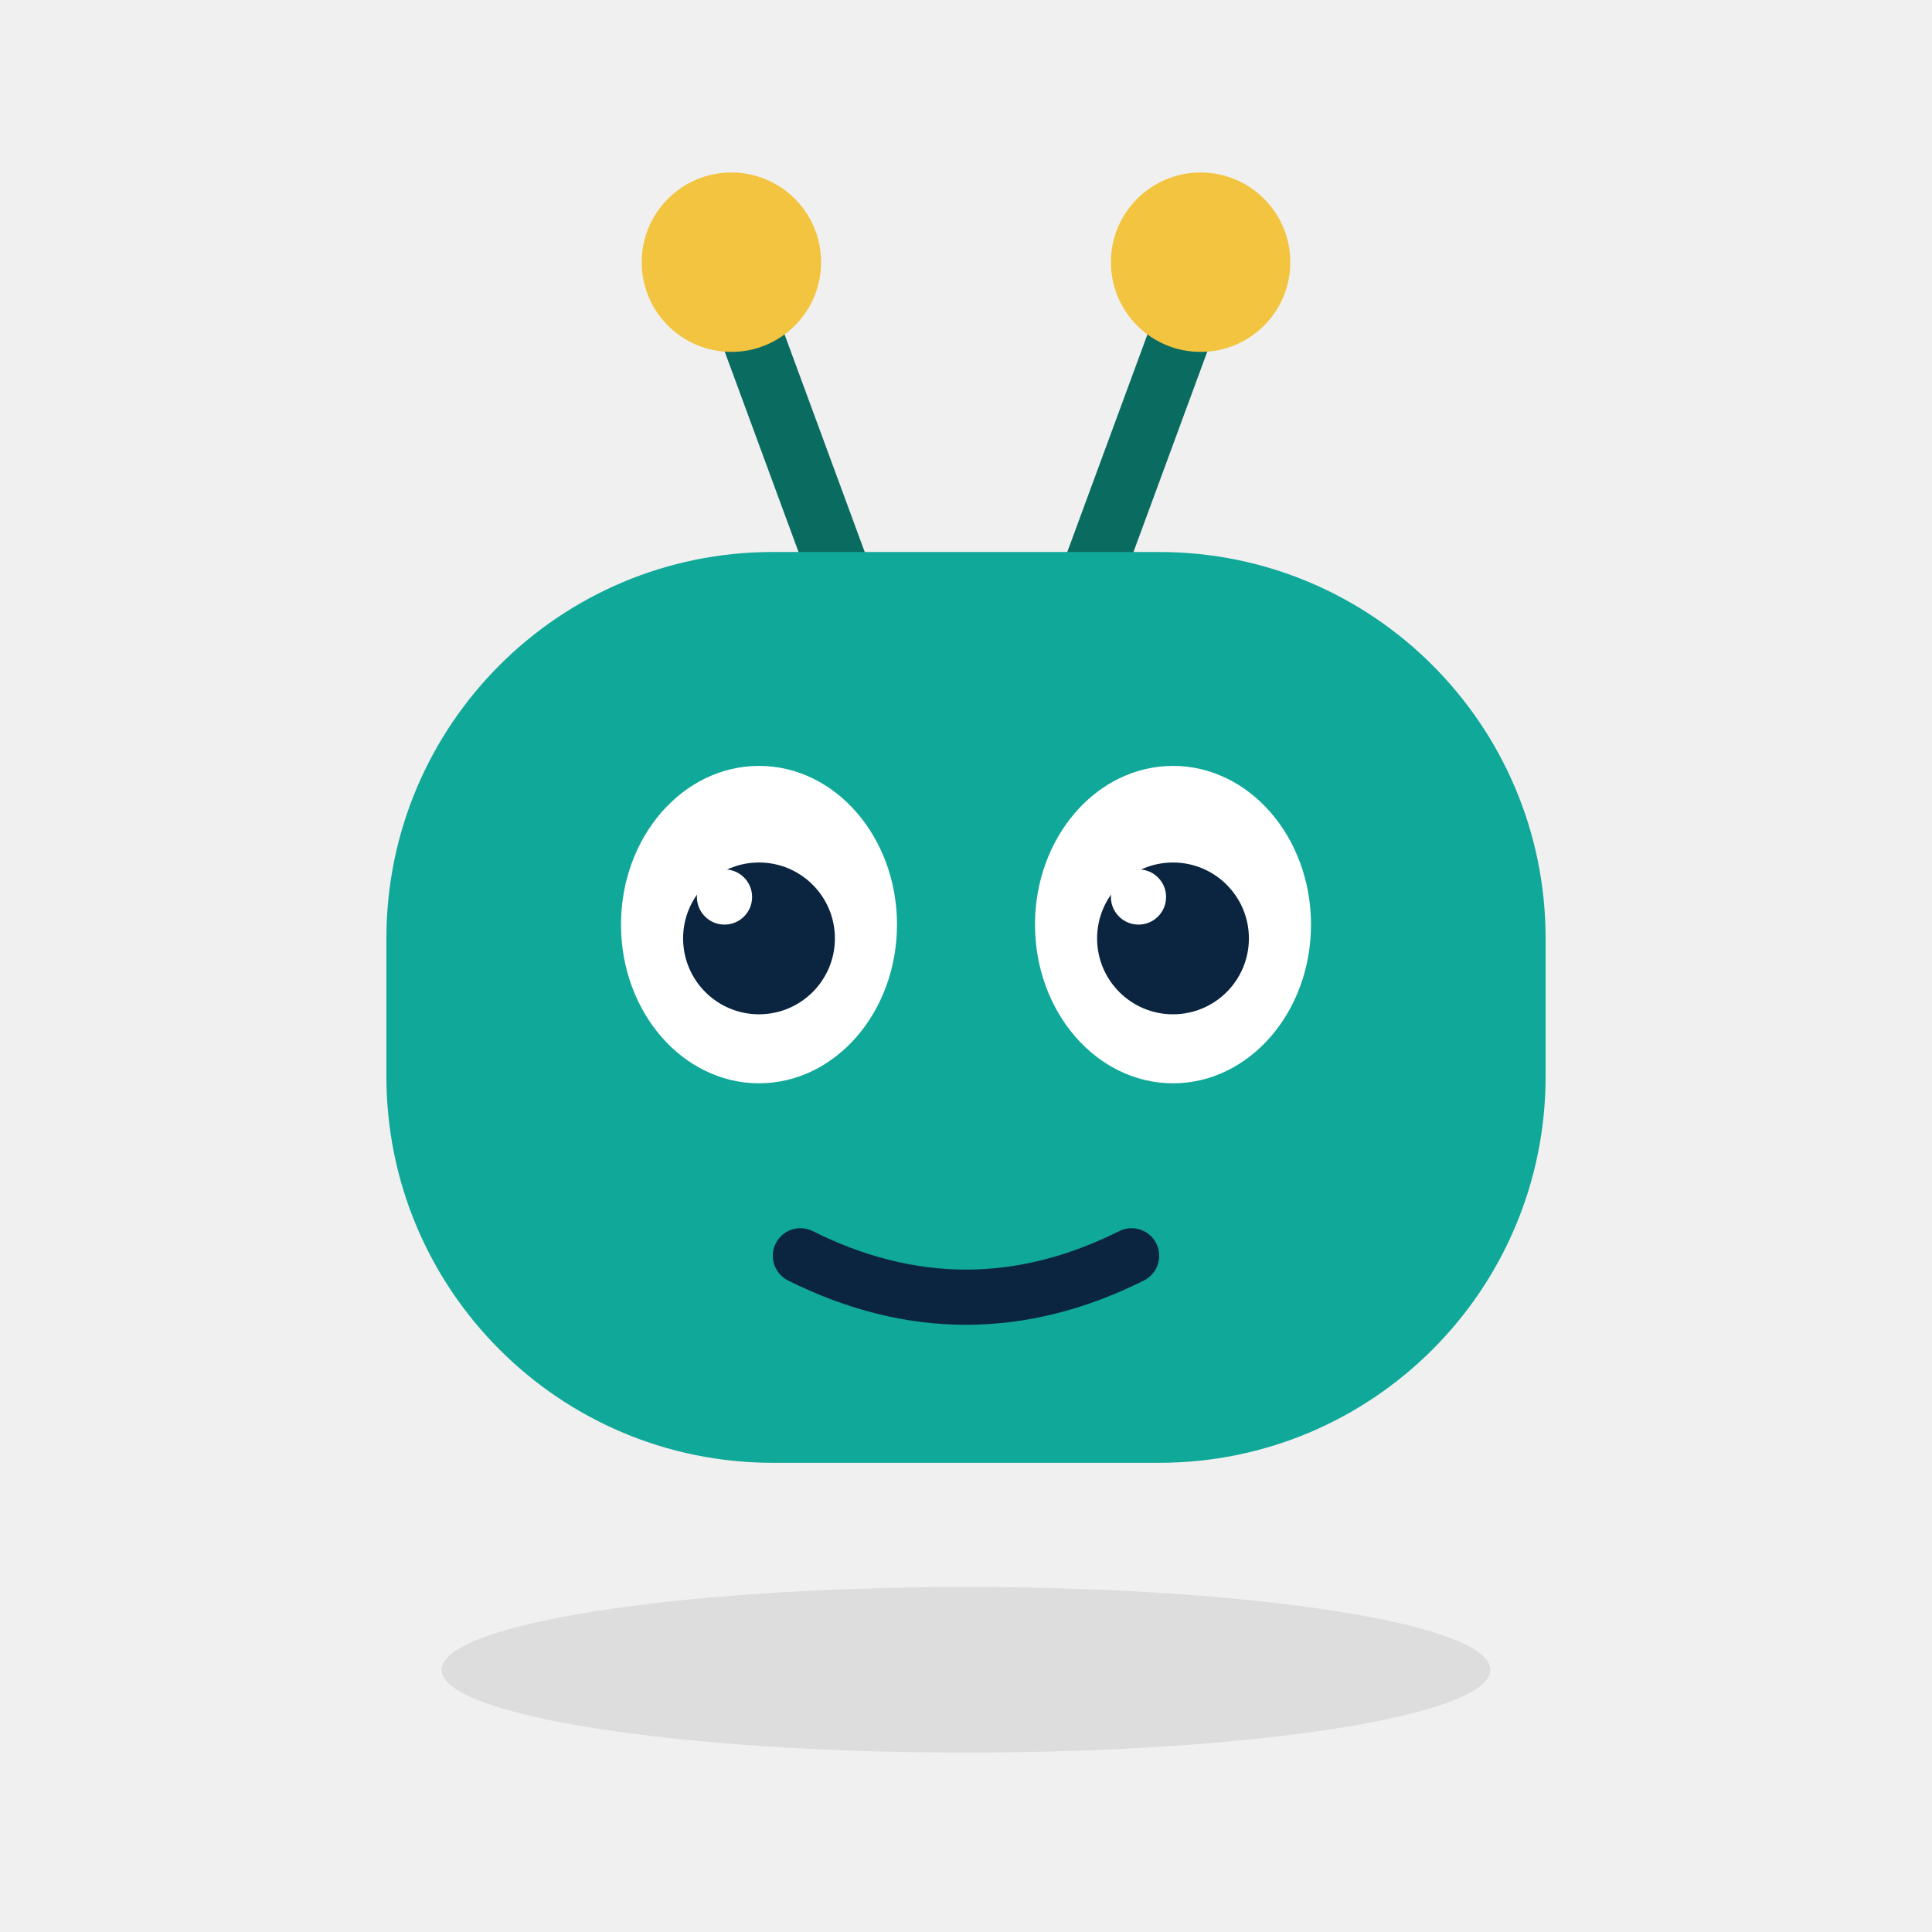
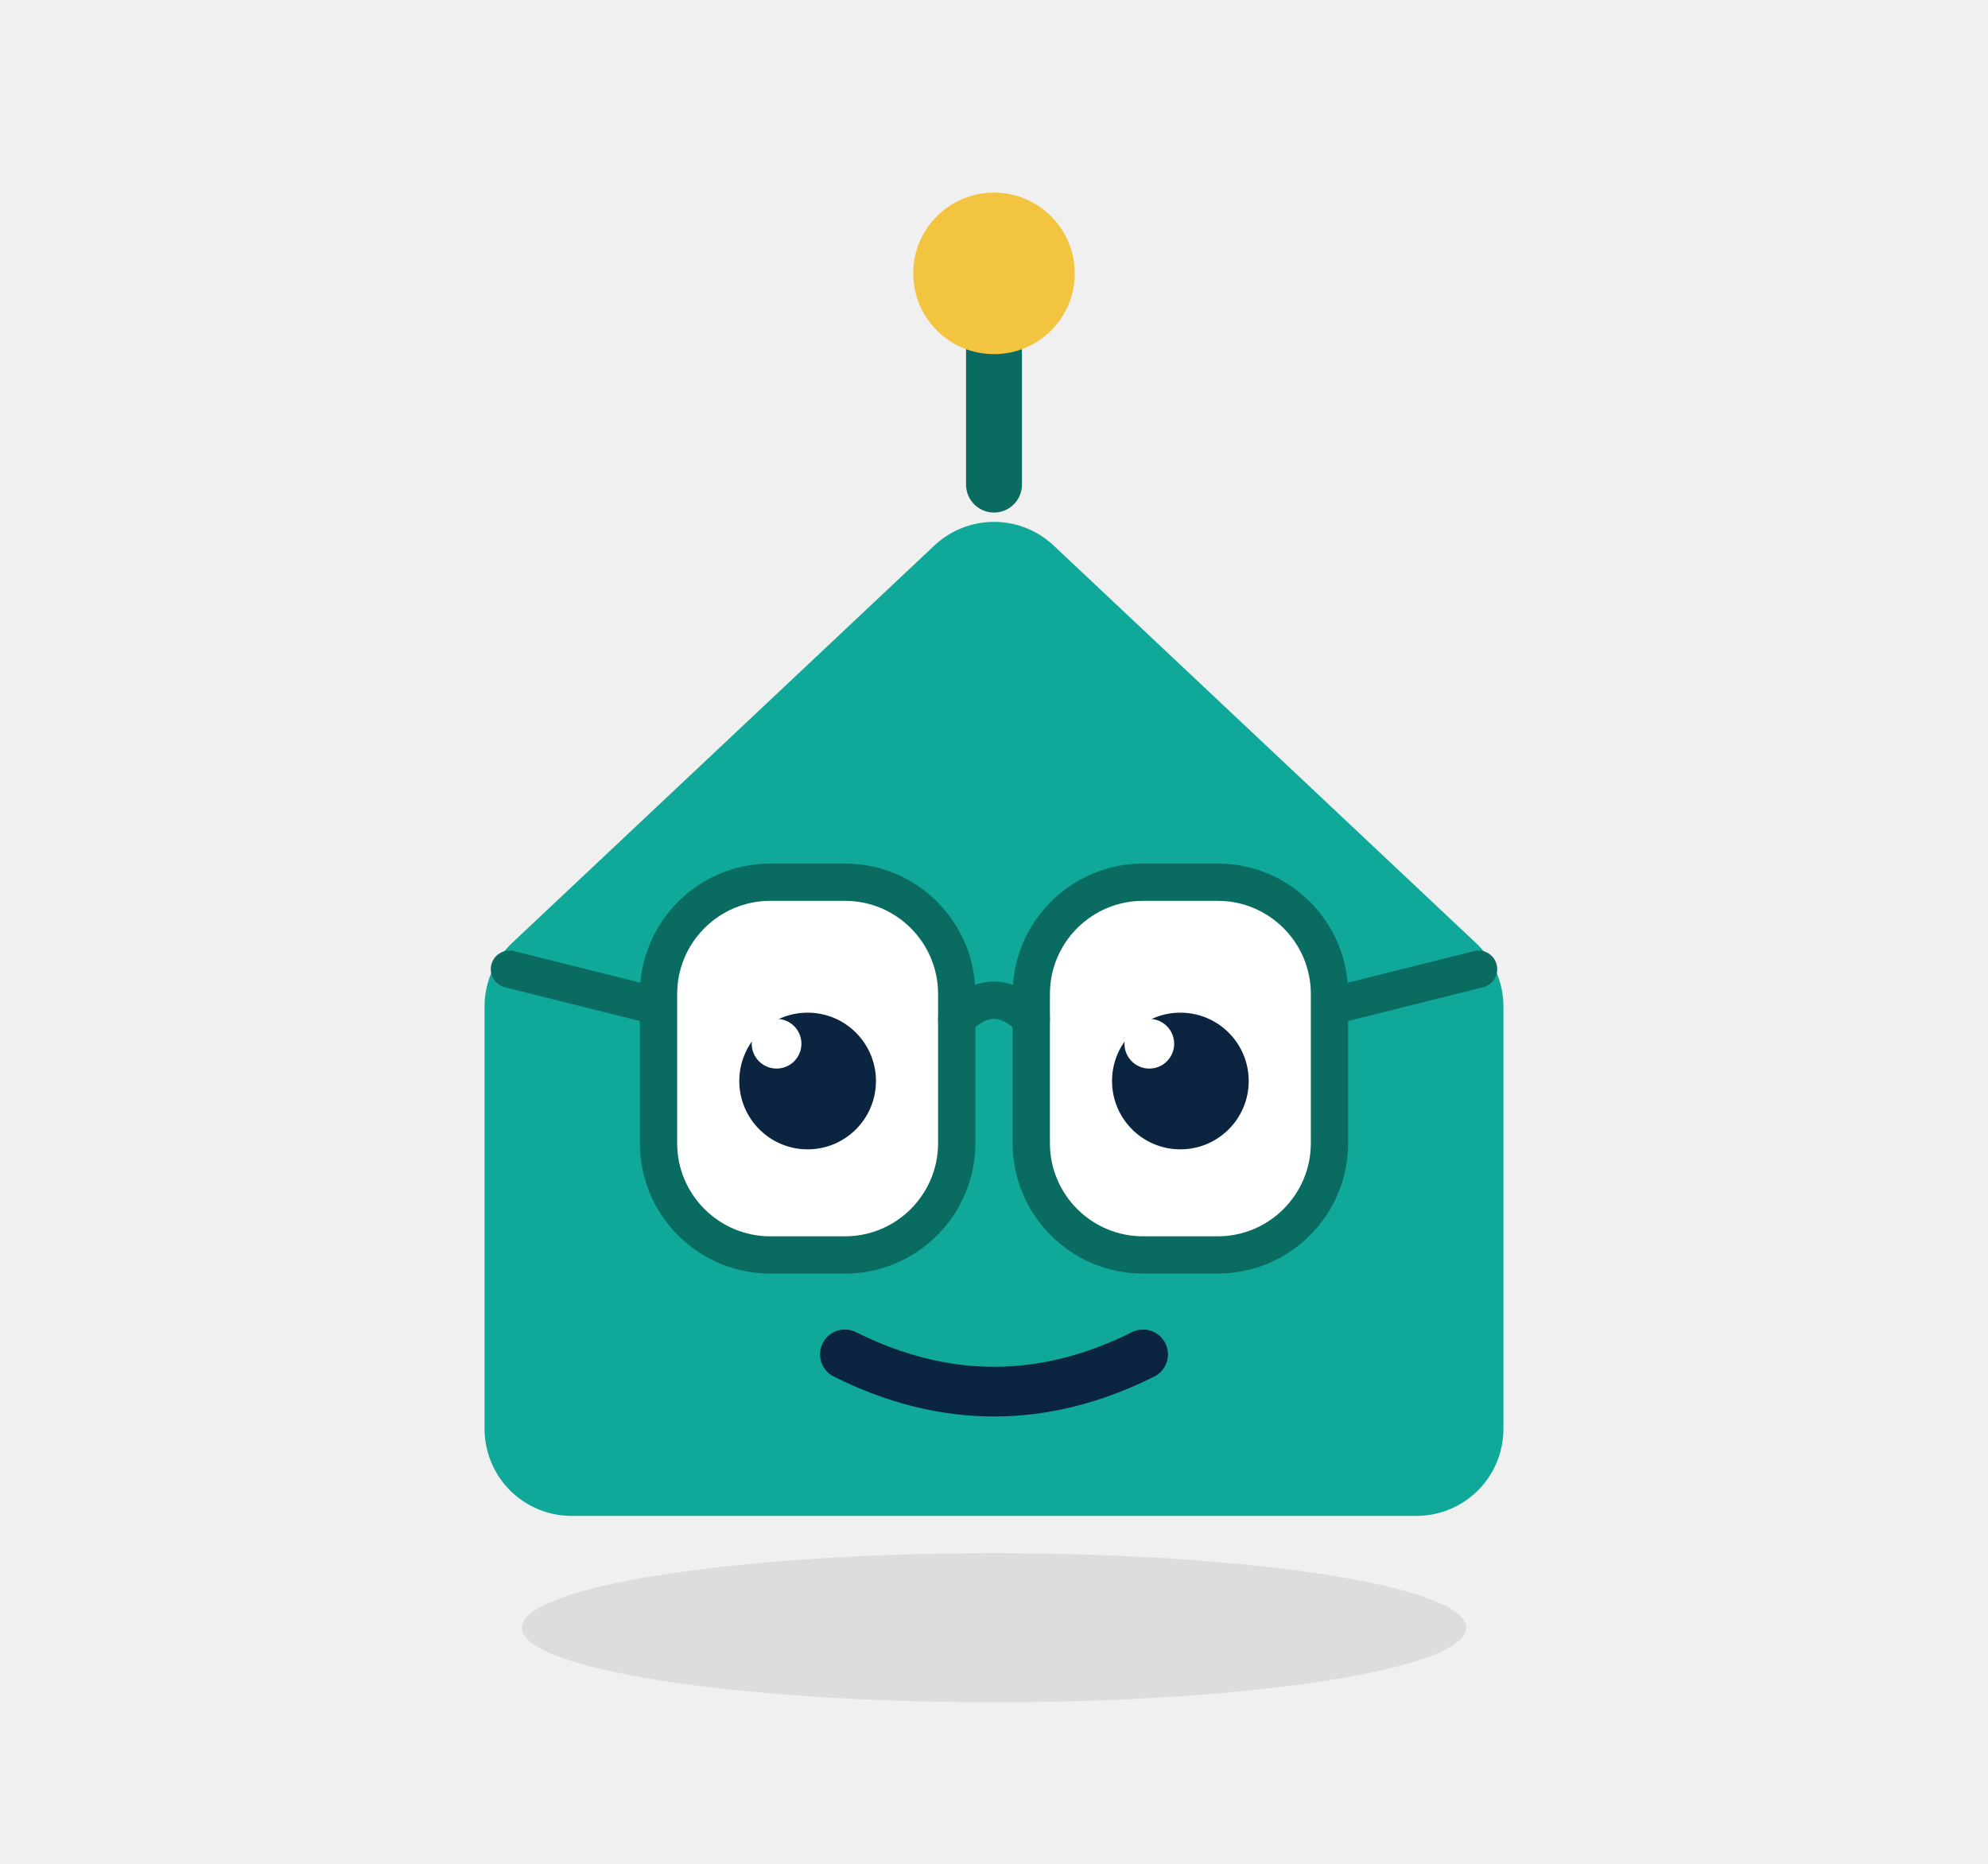
- <svg xmlns="http://www.w3.org/2000/svg" viewBox="50 25 140 140">
+ <svg xmlns="http://www.w3.org/2000/svg" viewBox="40 15 160 150">
+   <style>
+     @keyframes a1-wiggle{0%,70%,100%{transform:rotate(0deg)}8%{transform:rotate(9deg)}20%{transform:rotate(-7deg)}32%{transform:rotate(4deg)}44%{transform:rotate(-2deg)}56%{transform:rotate(1deg)}}
+     .antenna{transform-box:fill-box;transform-origin:50% 100%;animation:a1-wiggle 3.8s ease-in-out infinite}
+     @keyframes a1-blink{0%,91%,100%{transform:scaleY(1)}94%{transform:scaleY(0.08)}97%{transform:scaleY(1)}}
+     .blink{transform-box:fill-box;transform-origin:center;animation:a1-blink 4.6s linear infinite}
+     @media (prefers-reduced-motion: reduce){.antenna,.blink{animation:none}}
+   </style>
  <g>
    <ellipse cx="120" cy="146" rx="38" ry="6" fill="#000000" fill-opacity="0.08" />
-     <path d="M111 67 L104 48 M129 67 L136 48" stroke="#0A6B60" stroke-width="4.5" stroke-linecap="round" fill="none" />
-     <circle cx="103" cy="44" r="6.5" fill="#F2C440" />
-     <circle cx="137" cy="44" r="6.5" fill="#F2C440" />
-     <rect x="78" y="65" width="84" height="66" rx="28" fill="#0FA899" />
-     <ellipse cx="105" cy="92" rx="10" ry="11.5" fill="#FFFFFF" />
-     <circle cx="105" cy="93" r="5.5" fill="#0B2540" />
-     <circle cx="102.5" cy="90" r="2" fill="#FFFFFF" />
-     <ellipse cx="135" cy="92" rx="10" ry="11.5" fill="#FFFFFF" />
-     <circle cx="135" cy="93" r="5.5" fill="#0B2540" />
-     <circle cx="132.5" cy="90" r="2" fill="#FFFFFF" />
-     <path d="M108 116 Q120 122 132 116" stroke="#0B2540" stroke-width="4" stroke-linecap="round" fill="none" />
+     <g class="antenna">
+       <path d="M120 54 L120 42" stroke="#0A6B60" stroke-width="4.5" stroke-linecap="round" fill="none" />
+       <circle cx="120" cy="37" r="6.5" fill="#F2C440" />
+     </g>
+     <path d="M86 96 L120 64 L154 96 L154 130 L86 130 Z" fill="#0FA899" stroke="#0FA899" stroke-width="14" stroke-linejoin="round" />
+     <path d="M81 93 L93 96 M147 96 L159 93" stroke="#0A6B60" stroke-width="3" stroke-linecap="round" fill="none" />
+     <rect x="93" y="86" width="24" height="30" rx="9" fill="#FFFFFF" stroke="#0A6B60" stroke-width="3" />
+     <rect x="123" y="86" width="24" height="30" rx="9" fill="#FFFFFF" stroke="#0A6B60" stroke-width="3" />
+     <path d="M117 97 Q120 94 123 97" stroke="#0A6B60" stroke-width="3" stroke-linecap="round" fill="none" />
+     <g class="blink">
+       <circle cx="105" cy="102" r="5.5" fill="#0B2540" />
+       <circle cx="102.5" cy="99" r="2" fill="#FFFFFF" />
+     </g>
+     <g class="blink">
+       <circle cx="135" cy="102" r="5.5" fill="#0B2540" />
+       <circle cx="132.5" cy="99" r="2" fill="#FFFFFF" />
+     </g>
+     <path d="M108 124 Q120 130 132 124" stroke="#0B2540" stroke-width="4" stroke-linecap="round" fill="none" />
  </g>
</svg>
